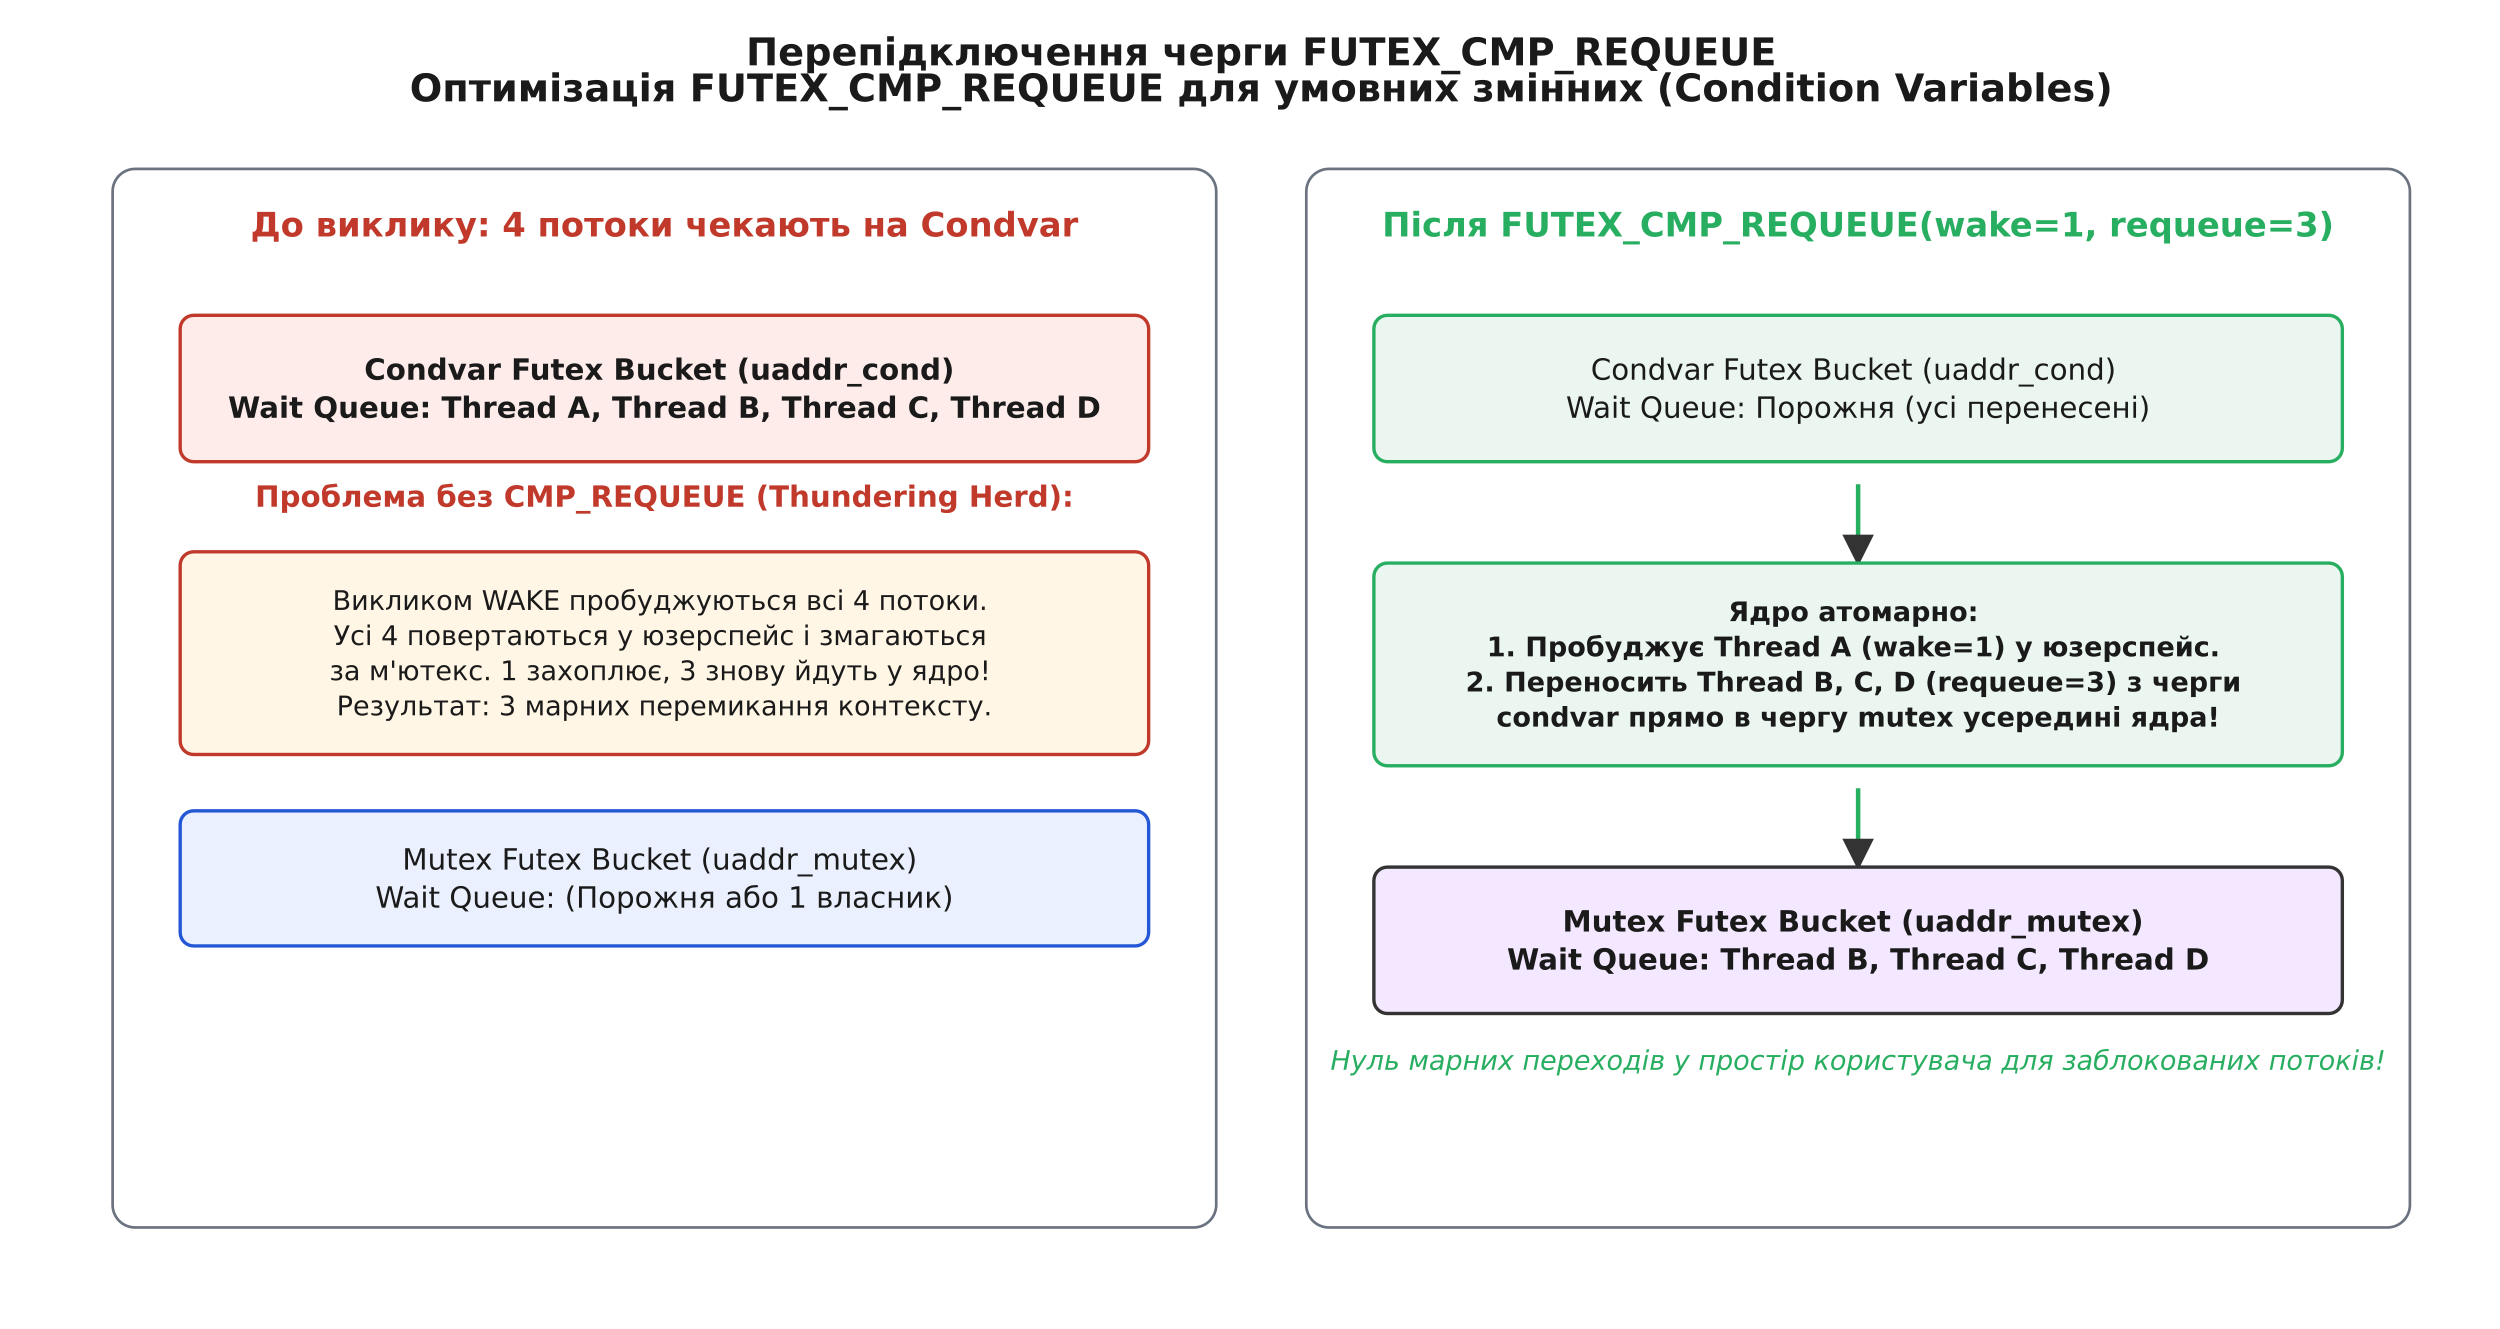
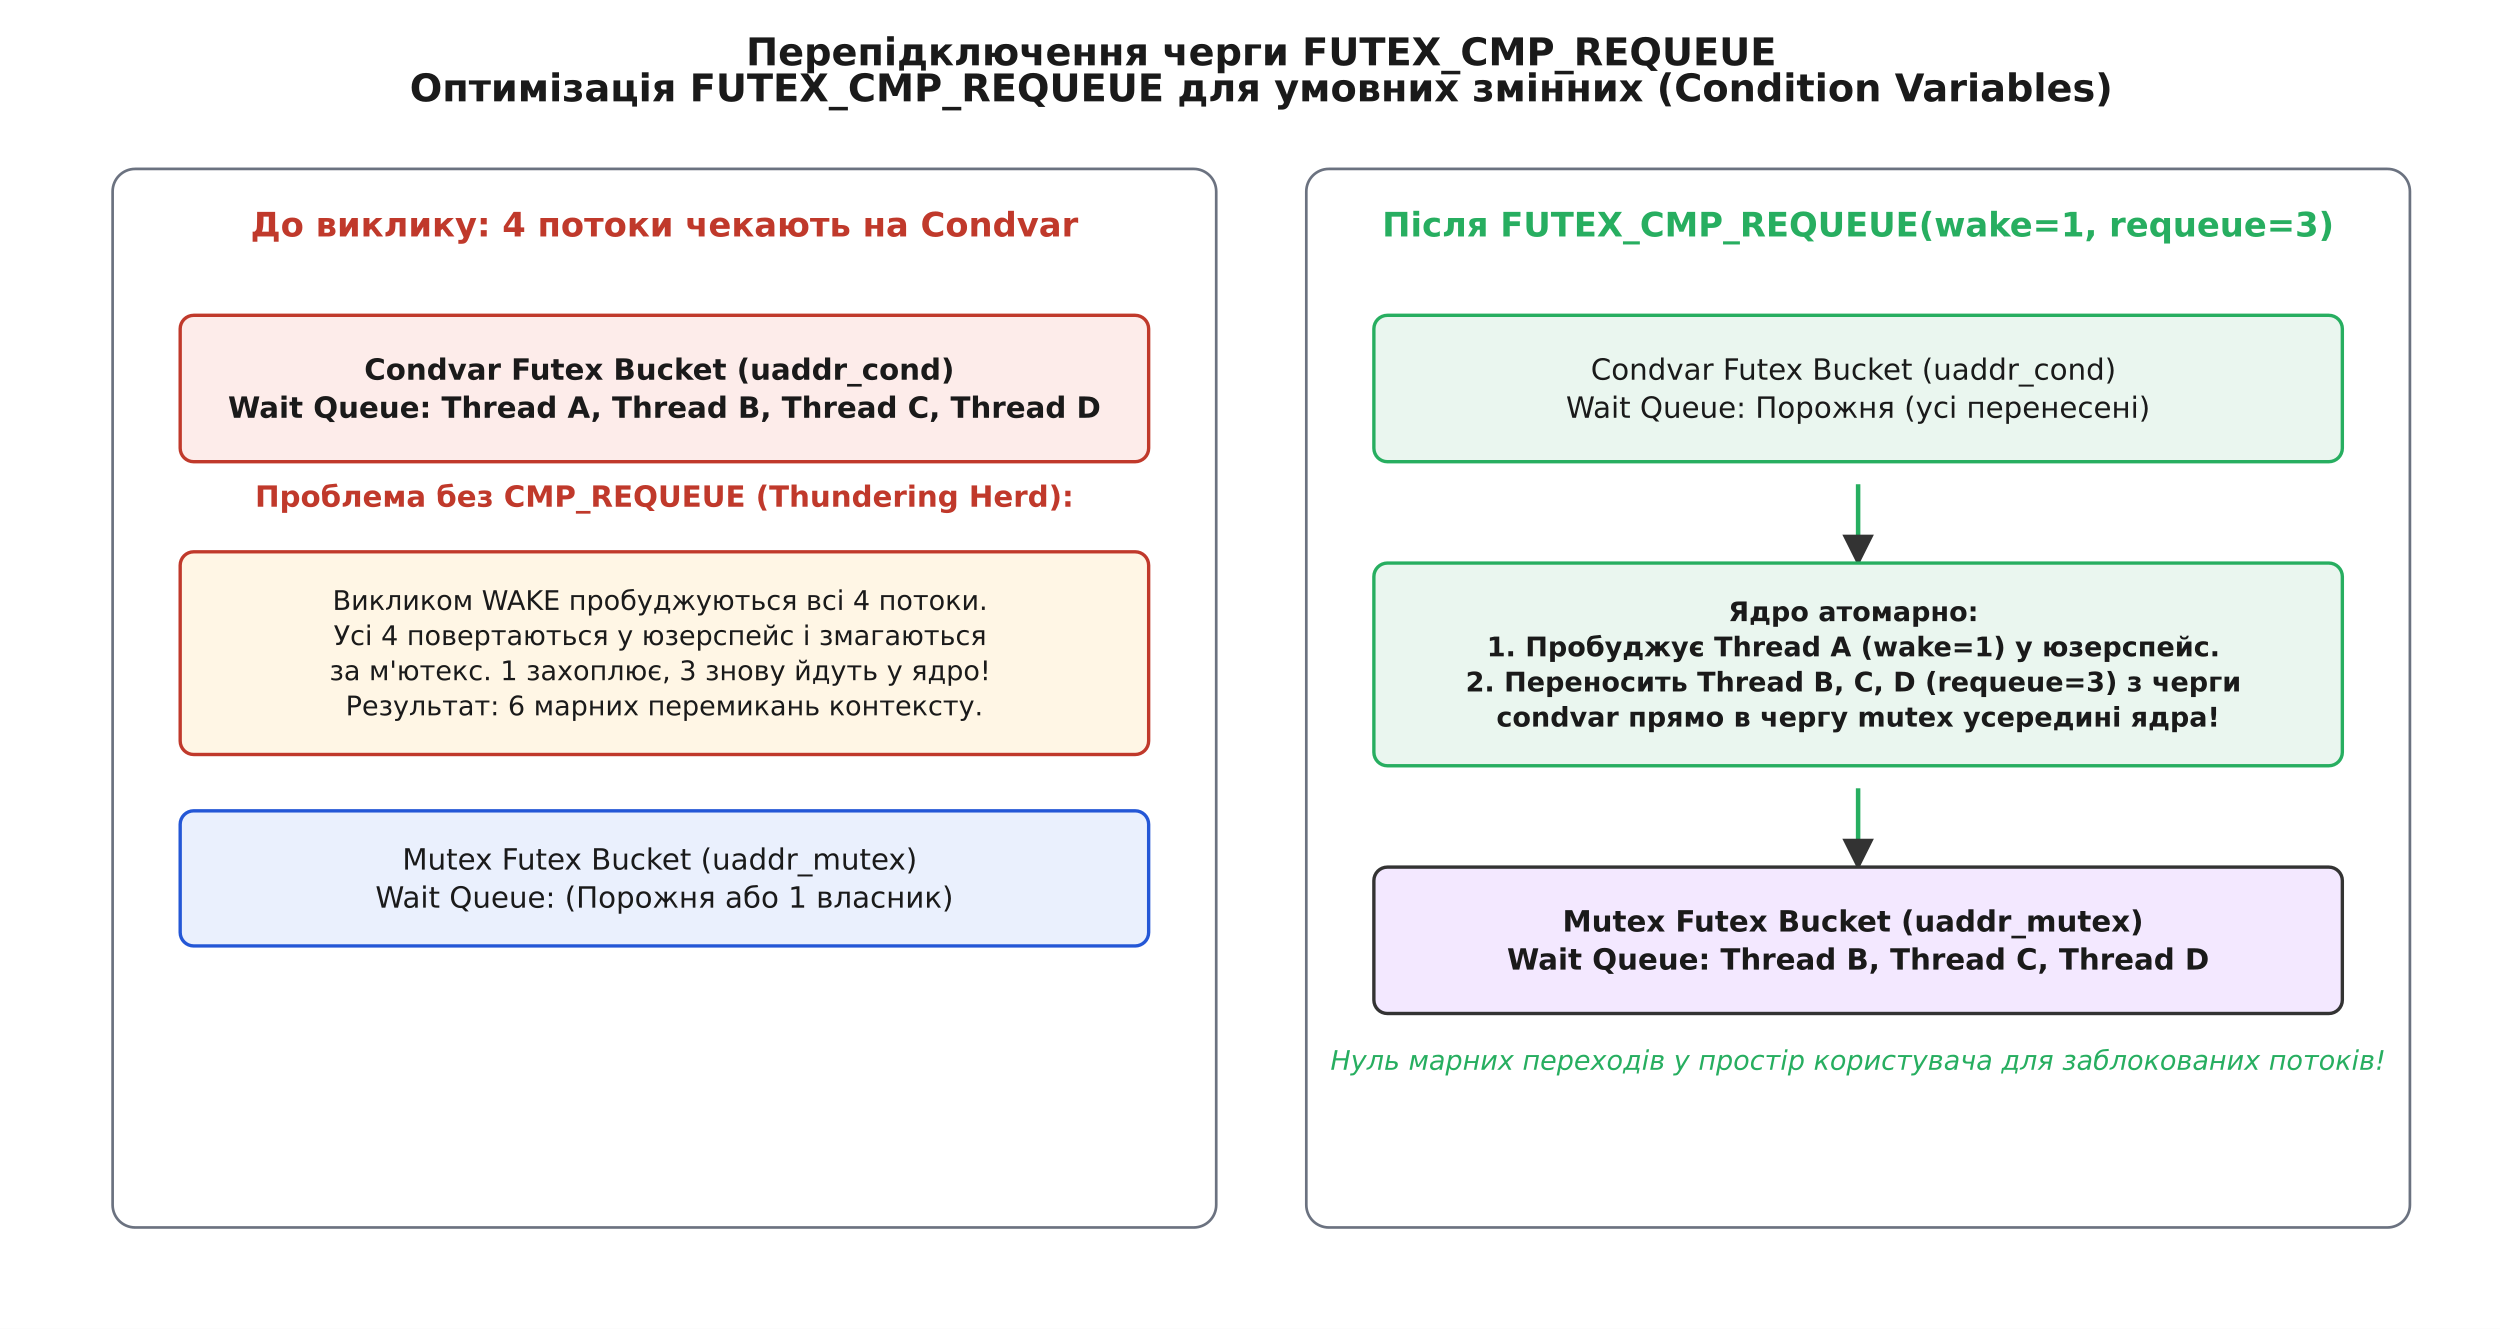
<svg xmlns="http://www.w3.org/2000/svg" viewBox="-10 -10 1110 590" font-family="'Segoe UI', 'DejaVu Sans', Arial, sans-serif">
  <rect x="-10" y="-10" width="1110" height="590" fill="#ffffff" />
  <defs>
    <marker id="arrow" viewBox="0 0 10 10" refX="9" refY="5" markerWidth="7" markerHeight="7" orient="auto-start-reverse">
      <path d="M0 0 L10 5 L0 10 z" fill="#333333" />
    </marker>
  </defs>
  <text x="550.0" y="19.0" font-family="'Segoe UI', 'DejaVu Sans', Arial, sans-serif" font-size="17" fill="#1a1a1a" text-anchor="middle" font-weight="700">Перепідключення черги FUTEX_CMP_REQUEUE</text>
  <text x="550.0" y="35.0" font-family="'Segoe UI', 'DejaVu Sans', Arial, sans-serif" font-size="17" fill="#1a1a1a" text-anchor="middle" font-weight="700">Оптимізація FUTEX_CMP_REQUEUE для умовних змінних (Condition Variables)</text>
  <rect x="40.0" y="65.0" width="490.0" height="470.0" rx="10" fill="#ffffff" stroke="#6b7280" stroke-width="1.2" />
  <text x="285.0" y="95.0" font-family="'Segoe UI', 'DejaVu Sans', Arial, sans-serif" font-size="15" fill="#c0392b" text-anchor="middle" font-weight="700">До виклику: 4 потоки чекають на Condvar</text>
  <rect x="70.0" y="130.0" width="430.0" height="65.0" rx="6" fill="#fdecea" stroke="#c0392b" stroke-width="1.5" />
  <text x="285.0" y="158.6" font-family="'Segoe UI', 'DejaVu Sans', Arial, sans-serif" font-size="13" fill="#1a1a1a" text-anchor="middle" font-weight="700">
    <tspan x="285.0" dy="0.0">Condvar Futex Bucket (uaddr_cond)</tspan>
    <tspan x="285.0" dy="16.9">Wait Queue: Thread A, Thread B, Thread C, Thread D</tspan>
  </text>
  <text x="285.0" y="215.0" font-family="'Segoe UI', 'DejaVu Sans', Arial, sans-serif" font-size="13" fill="#c0392b" text-anchor="middle" font-weight="700">Проблема без CMP_REQUEUE (Thundering Herd):</text>
  <rect x="70.0" y="235.0" width="430.0" height="90.0" rx="6" fill="#fff6e5" stroke="#c0392b" stroke-width="1.5" />
  <text x="285.0" y="260.8" font-family="'Segoe UI', 'DejaVu Sans', Arial, sans-serif" font-size="12" fill="#1a1a1a" text-anchor="middle">
    <tspan x="285.0" dy="0.0">Викликом WAKE пробуджуються всі 4 потоки.</tspan>
    <tspan x="285.0" dy="15.6">Усі 4 повертаються у юзерспейс і змагаються</tspan>
    <tspan x="285.0" dy="15.6">за м'ютекс. 1 захоплює, 3 знову йдуть у ядро!</tspan>
-     <tspan x="285.0" dy="15.6">Результат: 3 марних перемикання контексту.</tspan>
+     <tspan x="285.0" dy="15.6">Результат: 6 марних перемикань контексту.</tspan>
  </text>
  <rect x="70.0" y="350.0" width="430.0" height="60.0" rx="6" fill="#eaf0fd" stroke="#2457d6" stroke-width="1.5" />
  <text x="285.0" y="376.1" font-family="'Segoe UI', 'DejaVu Sans', Arial, sans-serif" font-size="13" fill="#1a1a1a" text-anchor="middle">
    <tspan x="285.0" dy="0.0">Mutex Futex Bucket (uaddr_mutex)</tspan>
    <tspan x="285.0" dy="16.9">Wait Queue: (Порожня або 1 власник)</tspan>
  </text>
  <rect x="570.0" y="65.0" width="490.0" height="470.0" rx="10" fill="#ffffff" stroke="#6b7280" stroke-width="1.2" />
  <text x="815.0" y="95.0" font-family="'Segoe UI', 'DejaVu Sans', Arial, sans-serif" font-size="15" fill="#27ae60" text-anchor="middle" font-weight="700">Після FUTEX_CMP_REQUEUE(wake=1, requeue=3)</text>
  <rect x="600.0" y="130.0" width="430.0" height="65.0" rx="6" fill="#eaf6ef" stroke="#27ae60" stroke-width="1.5" />
  <text x="815.0" y="158.6" font-family="'Segoe UI', 'DejaVu Sans', Arial, sans-serif" font-size="13" fill="#1a1a1a" text-anchor="middle">
    <tspan x="815.0" dy="0.0">Condvar Futex Bucket (uaddr_cond)</tspan>
    <tspan x="815.0" dy="16.9">Wait Queue: Порожня (усі перенесені)</tspan>
  </text>
  <line x1="815.0" y1="205.0" x2="815.0" y2="240.0" stroke="#27ae60" stroke-width="2.0" marker-end="url(#arrow)" />
  <rect x="600.0" y="240.0" width="430.0" height="90.0" rx="6" fill="#eaf6ef" stroke="#27ae60" stroke-width="1.5" />
  <text x="815.0" y="265.8" font-family="'Segoe UI', 'DejaVu Sans', Arial, sans-serif" font-size="12" fill="#1a1a1a" text-anchor="middle" font-weight="700">
    <tspan x="815.0" dy="0.0">Ядро атомарно:</tspan>
    <tspan x="815.0" dy="15.6">1. Пробуджує Thread A (wake=1) у юзерспейс.</tspan>
    <tspan x="815.0" dy="15.6">2. Переносить Thread B, C, D (requeue=3) з черги</tspan>
    <tspan x="815.0" dy="15.6">   condvar прямо в чергу mutex усередині ядра!</tspan>
  </text>
  <line x1="815.0" y1="340.0" x2="815.0" y2="375.0" stroke="#27ae60" stroke-width="2.0" marker-end="url(#arrow)" />
  <rect x="600.0" y="375.0" width="430.0" height="65.0" rx="6" fill="#f3e8ff" stroke="#333333" stroke-width="1.5" />
  <text x="815.0" y="403.6" font-family="'Segoe UI', 'DejaVu Sans', Arial, sans-serif" font-size="13" fill="#1a1a1a" text-anchor="middle" font-weight="700">
    <tspan x="815.0" dy="0.0">Mutex Futex Bucket (uaddr_mutex)</tspan>
    <tspan x="815.0" dy="16.9">Wait Queue: Thread B, Thread C, Thread D</tspan>
  </text>
  <text x="815.0" y="465.0" font-family="'Segoe UI', 'DejaVu Sans', Arial, sans-serif" font-size="12" fill="#27ae60" text-anchor="middle" font-style="italic">Нуль марних переходів у простір користувача для заблокованих потоків!</text>
</svg>
